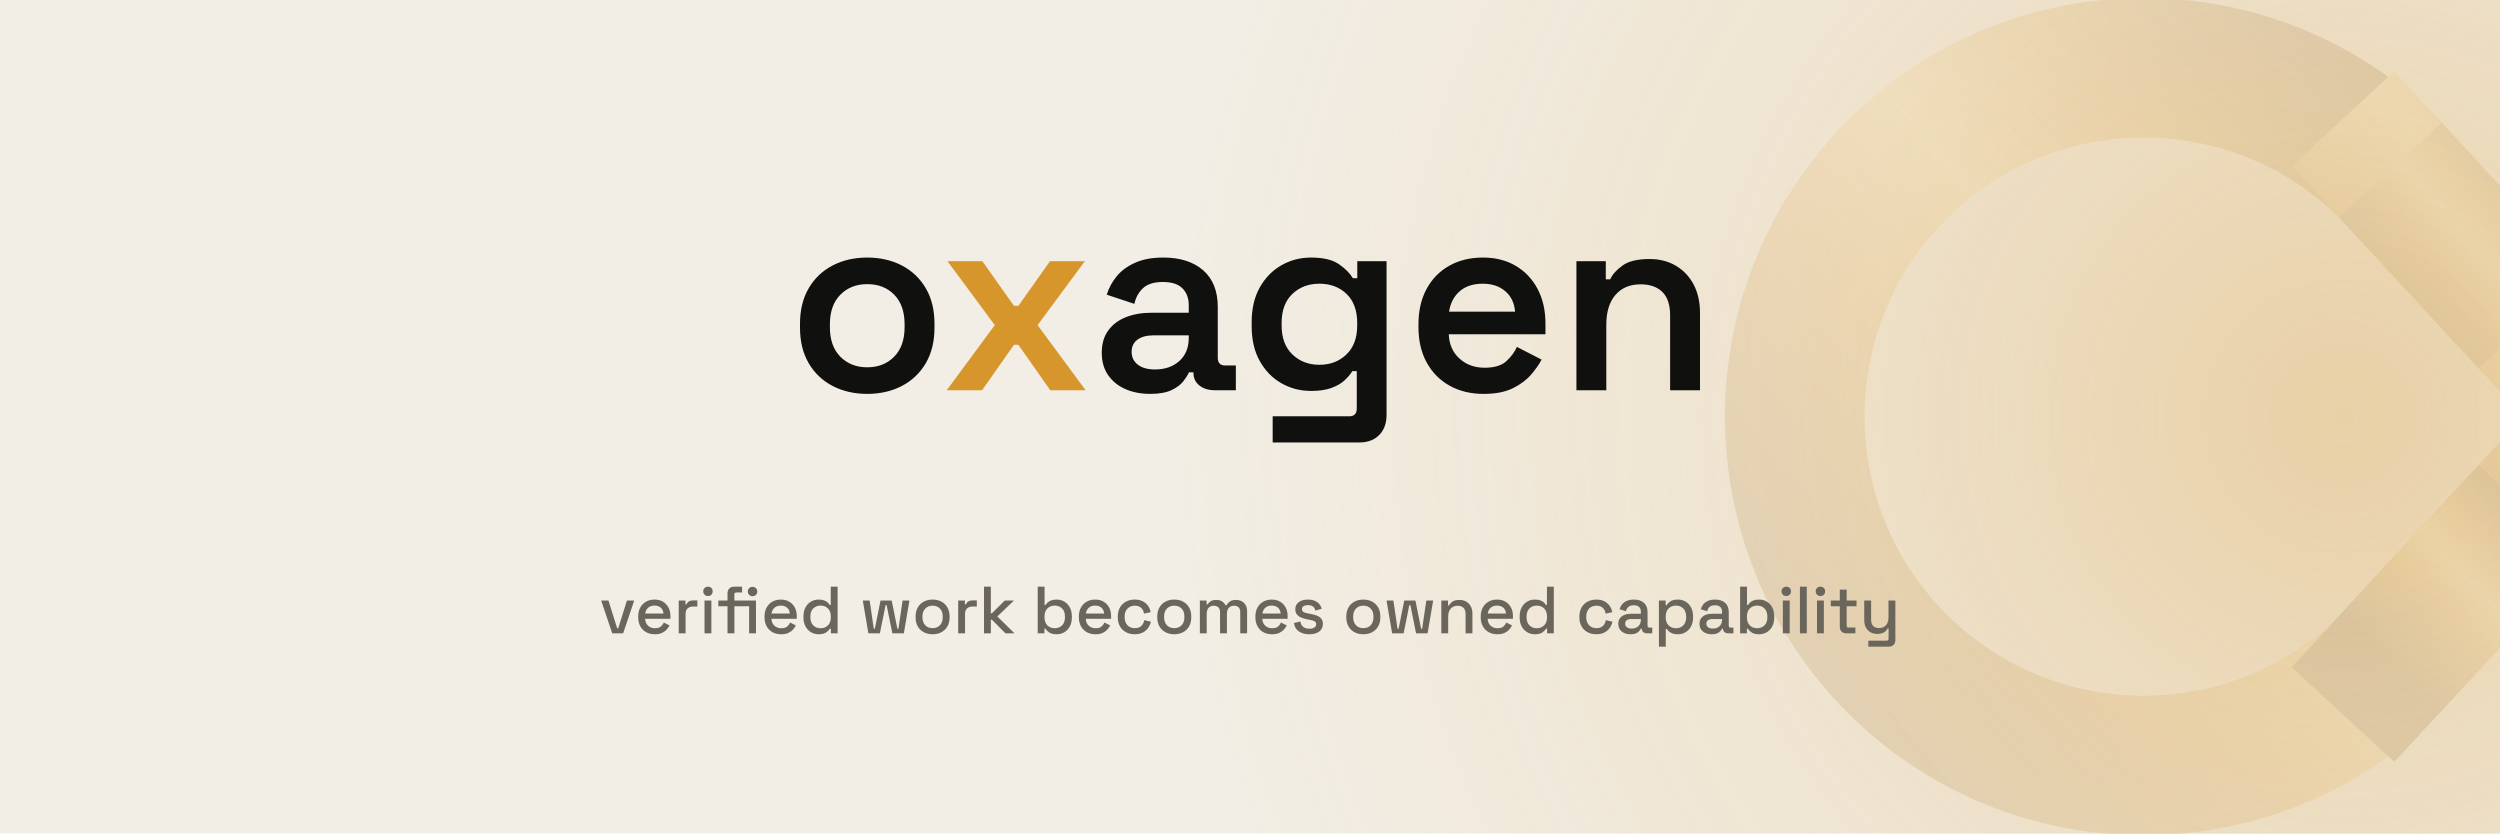
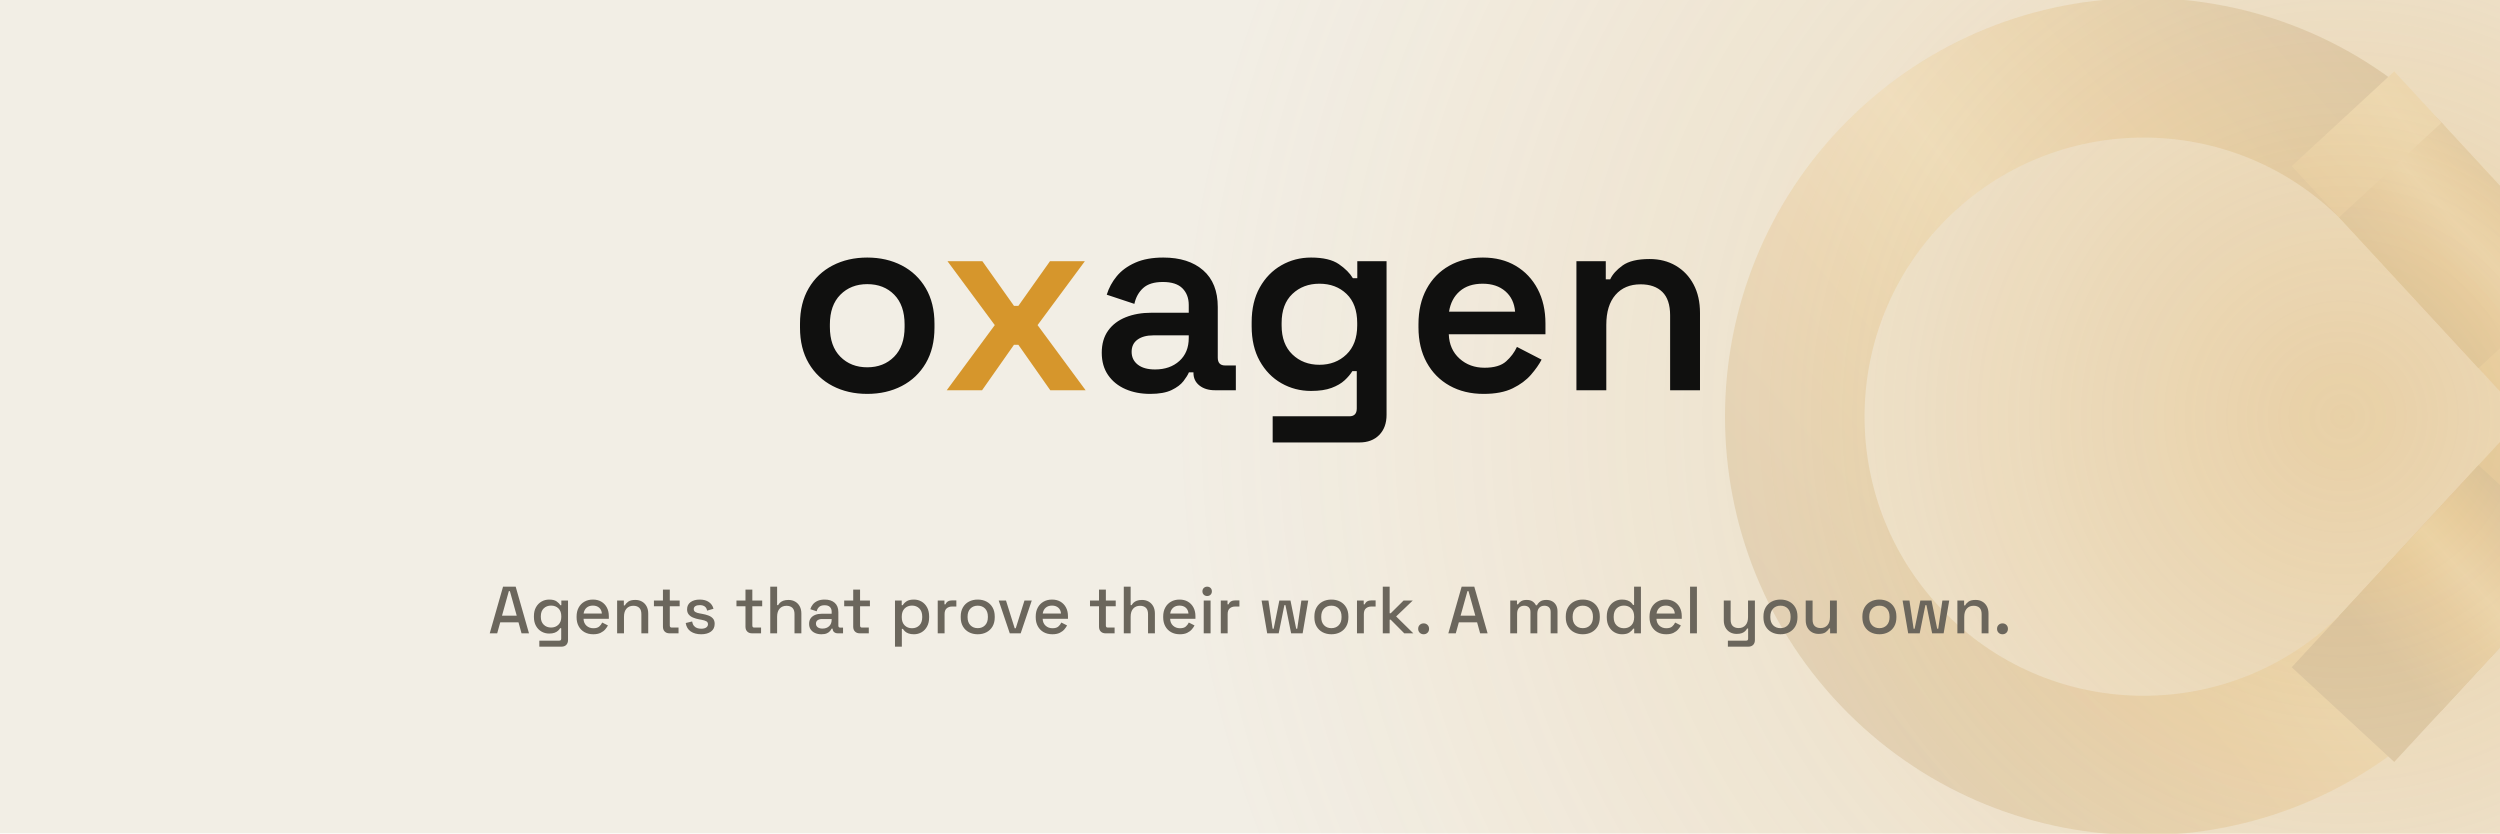
<svg xmlns="http://www.w3.org/2000/svg" width="1500" height="500" viewBox="0 0 1500 500">
  <defs>
    <radialGradient id="g-s62">
      <stop offset="0" stop-color="#D6962C" stop-opacity="0.34" />
      <stop offset="0.5" stop-color="#D6962C" stop-opacity="0.119" />
      <stop offset="1" stop-color="#D6962C" stop-opacity="0" />
    </radialGradient>
    <linearGradient id="sheen-s63" x1="0" y1="1" x2="1" y2="0">
      <stop offset="0" stop-color="#8B5E1A" />
      <stop offset="0.38" stop-color="#D6962C" />
      <stop offset="0.56" stop-color="#F1C364" />
      <stop offset="0.74" stop-color="#D6962C" />
      <stop offset="1" stop-color="#8B5E1A" />
    </linearGradient>
  </defs>
  <rect width="1500" height="500" fill="#F2EEE5" />
  <circle cx="1410.0" cy="250.0" r="712.5" fill="url(#g-s62)" />
  <g opacity="0.16" transform="translate(1410.00,250.00) rotate(0) scale(6.97739) translate(-62.745,-48.000)">
    <g data-mark="continuous-ox">
      <path data-part="o" pathLength="1" d="M66.213 26.787 A30 30 0 1 0 66.213 69.213" fill="none" stroke="url(#sheen-s63)" stroke-width="12" stroke-linecap="round" />
      <path data-part="xa" pathLength="1" d="M66.213 26.787 L108 72" fill="none" stroke="url(#sheen-s63)" stroke-width="12" stroke-linecap="square" />
      <path data-part="xb" pathLength="1" d="M108 24 L66.213 69.213" fill="none" stroke="url(#sheen-s63)" stroke-width="12" stroke-linecap="square" />
      <path data-part="ga" pathLength="1" d="M66.213 26.787 L78.2 39.760" fill="none" stroke="url(#sheen-s63)" stroke-width="12" stroke-linecap="butt" />
      <path data-part="gb" pathLength="1" d="M66.213 69.213 L78.2 56.240" fill="none" stroke="url(#sheen-s63)" stroke-width="12" stroke-linecap="butt" />
    </g>
  </g>
  <g transform="translate(480.00,154.53) scale(1.18977)">
    <path d="M33.908 68.758Q24.166 68.758 16.479 64.774Q8.791 60.789 4.396 53.297Q0 45.803 0 35.386V33.372Q0 22.954 4.396 15.461Q8.791 7.969 16.479 3.984Q24.166 0 33.908 0Q43.651 0 51.338 3.984Q59.025 7.969 63.421 15.461Q67.817 22.954 67.817 33.372V35.386Q67.817 45.803 63.421 53.297Q59.025 60.789 51.338 64.774Q43.651 68.758 33.908 68.758ZM33.908 55.349Q42.19 55.349 47.469 50.02Q52.748 44.691 52.748 35.014V33.744Q52.748 24.067 47.523 18.738Q42.298 13.409 33.908 13.409Q25.65 13.409 20.359 18.738Q15.068 24.067 15.068 33.744V35.014Q15.068 44.691 20.359 50.02Q25.65 55.349 33.908 55.349Z M176.569 68.758Q169.637 68.758 164.119 66.345Q158.601 63.933 155.387 59.294Q152.173 54.654 152.173 48.009Q152.173 41.34 155.387 36.856Q158.601 32.371 164.27 30.102Q169.94 27.832 177.174 27.832H196.047V23.892Q196.047 18.732 192.874 15.527Q189.701 12.323 182.99 12.323Q176.411 12.323 173.049 15.384Q169.686 18.445 168.627 23.359L154.691 18.732Q156.27 13.613 159.748 9.397Q163.225 5.181 169.049 2.59Q174.874 0 183.208 0Q195.972 0 203.326 6.428Q210.681 12.856 210.681 24.939V50.471Q210.681 54.42 214.368 54.42H219.795V66.915H209.197Q204.464 66.915 201.442 64.533Q198.42 62.152 198.42 58.156V57.886H196.126Q195.392 59.697 193.399 62.298Q191.406 64.9 187.388 66.829Q183.369 68.758 176.569 68.758ZM179.05 56.435Q186.581 56.435 191.314 52.159Q196.047 47.884 196.047 40.603V39.24H178.175Q173.175 39.24 170.208 41.388Q167.241 43.536 167.241 47.551Q167.241 51.567 170.34 54.001Q173.439 56.435 179.05 56.435Z M227.767 34.642V32.628Q227.767 22.382 231.86 15.086Q235.953 7.791 242.768 3.895Q249.582 0 257.706 0Q266.935 0 271.762 3.333Q276.589 6.665 278.81 10.411H281.042V1.843H295.801V79.33Q295.801 85.699 292.104 89.472Q288.408 93.246 282.079 93.246H238.369V80.054H277.023Q280.779 80.054 280.779 76.104V57.278H278.547Q277.161 59.568 274.665 61.89Q272.168 64.213 268.057 65.741Q263.946 67.27 257.706 67.27Q249.582 67.27 242.756 63.375Q235.93 59.479 231.848 52.172Q227.767 44.865 227.767 34.642ZM261.938 54.078Q270.151 54.078 275.573 48.861Q280.996 43.644 280.996 34.27V33Q280.996 23.494 275.627 18.343Q270.259 13.192 261.938 13.192Q253.749 13.192 248.315 18.343Q242.881 23.494 242.881 33V34.27Q242.881 43.644 248.315 48.861Q253.749 54.078 261.938 54.078Z M344.764 68.758Q334.998 68.758 327.583 64.611Q320.167 60.464 316.031 52.905Q311.896 45.346 311.896 35.169V33.589Q311.896 23.389 315.977 15.842Q320.059 8.294 327.397 4.147Q334.735 0 344.385 0Q353.881 0 360.956 4.187Q368.031 8.373 371.981 15.851Q375.931 23.33 375.931 33.289V38.697H327.181Q327.468 46.333 332.587 50.95Q337.707 55.566 345.198 55.566Q352.522 55.566 356.101 52.353Q359.681 49.141 361.553 45.063L373.985 51.481Q372.119 55.066 368.63 59.104Q365.141 63.143 359.394 65.95Q353.648 68.758 344.764 68.758ZM327.313 27.289H360.622Q360.095 20.799 355.7 16.995Q351.304 13.192 344.277 13.192Q337.055 13.192 332.691 16.995Q328.327 20.799 327.313 27.289Z M391.548 66.915V1.843H406.353V10.977H408.585Q410.303 7.254 414.832 3.999Q419.361 0.744 428.435 0.744Q435.956 0.744 441.695 4.129Q447.434 7.514 450.651 13.59Q453.868 19.666 453.868 27.944V66.915H438.8V29.123Q438.8 21.197 434.891 17.349Q430.983 13.502 423.9 13.502Q415.872 13.502 411.244 18.824Q406.617 24.146 406.617 33.944V66.915Z" fill="#10100F" />
    <path d="M73.998 66.915 98.226 34.07 74.376 1.843H91.963L107.9 24.35H110.131L126.068 1.843H143.654L119.805 34.07L144.033 66.915H126.206L110.131 44.007H107.9L91.824 66.915Z" fill="#D6962C" />
  </g>
-   <path d="M367.344 380 360.688 360.3H365.068L370.298 376.964H370.934L376.164 360.3H380.544L373.888 380Z M392.884 380.56Q389.91 380.56 387.664 379.3Q385.418 378.04 384.165 375.747Q382.912 373.454 382.912 370.39V369.91Q382.912 366.832 384.152 364.546Q385.392 362.26 387.611 361Q389.83 359.74 392.734 359.74Q395.584 359.74 397.723 360.984Q399.862 362.228 401.062 364.472Q402.262 366.716 402.262 369.728V371.294H387.08Q387.174 373.894 388.845 375.419Q390.516 376.944 392.988 376.944Q395.318 376.944 396.493 375.912Q397.668 374.88 398.286 373.522L401.72 375.262Q401.146 376.4 400.086 377.634Q399.026 378.868 397.294 379.714Q395.562 380.56 392.884 380.56ZM387.12 368.122H398.08Q397.92 365.898 396.469 364.627Q395.018 363.356 392.708 363.356Q390.36 363.356 388.908 364.627Q387.456 365.898 387.12 368.122Z M407.232 380V360.3H411.268V362.61H411.904Q412.386 361.368 413.434 360.794Q414.482 360.22 416.052 360.22H418.41V363.916H415.902Q413.884 363.916 412.616 365.013Q411.348 366.11 411.348 368.412V380Z M422.712 380V360.3H426.828V380ZM424.77 357.616Q423.578 357.616 422.757 356.834Q421.936 356.052 421.936 354.808Q421.936 353.55 422.757 352.775Q423.578 352 424.77 352Q426.002 352 426.803 352.775Q427.604 353.55 427.604 354.808Q427.604 356.052 426.803 356.834Q426.002 357.616 424.77 357.616Z M436.512 380V363.76H430.996V360.3H436.512V355.976Q436.512 354.146 437.578 353.073Q438.644 352 440.464 352H445.264V355.46H441.776Q440.628 355.46 440.628 356.66V360.3H449.468V363.76H440.628V380ZM449.468 380V360.3H453.584V380ZM451.526 357.72Q450.334 357.72 449.513 356.938Q448.692 356.156 448.692 354.912Q448.692 353.654 449.513 352.879Q450.334 352.104 451.526 352.104Q452.758 352.104 453.559 352.879Q454.36 353.654 454.36 354.912Q454.36 356.156 453.559 356.938Q452.758 357.72 451.526 357.72Z M468.684 380.56Q465.71 380.56 463.464 379.3Q461.218 378.04 459.965 375.747Q458.712 373.454 458.712 370.39V369.91Q458.712 366.832 459.952 364.546Q461.192 362.26 463.411 361Q465.63 359.74 468.534 359.74Q471.384 359.74 473.523 360.984Q475.662 362.228 476.862 364.472Q478.062 366.716 478.062 369.728V371.294H462.88Q462.974 373.894 464.645 375.419Q466.316 376.944 468.788 376.944Q471.118 376.944 472.293 375.912Q473.468 374.88 474.086 373.522L477.52 375.262Q476.946 376.4 475.886 377.634Q474.826 378.868 473.094 379.714Q471.362 380.56 468.684 380.56ZM462.92 368.122H473.88Q473.72 365.898 472.269 364.627Q470.818 363.356 468.508 363.356Q466.16 363.356 464.708 364.627Q463.256 365.898 462.92 368.122Z M491.172 380.56Q488.728 380.56 486.647 379.366Q484.566 378.172 483.319 375.899Q482.072 373.626 482.072 370.442V369.858Q482.072 366.674 483.312 364.401Q484.552 362.128 486.627 360.934Q488.702 359.74 491.172 359.74Q493.098 359.74 494.409 360.216Q495.72 360.692 496.543 361.423Q497.366 362.154 497.808 362.972H498.444V352H502.56V380H498.524V377.194H497.888Q497.152 378.482 495.606 379.521Q494.06 380.56 491.172 380.56ZM492.356 376.944Q495.026 376.944 496.761 375.227Q498.496 373.51 498.496 370.336V369.964Q498.496 366.79 496.774 365.073Q495.052 363.356 492.356 363.356Q489.7 363.356 487.958 365.073Q486.216 366.79 486.216 369.964V370.336Q486.216 373.51 487.958 375.227Q489.7 376.944 492.356 376.944Z M521.032 380 517.672 360.3H521.79L524.278 377.23H524.914L528.328 360.3H535.008L538.422 377.23H539.058L541.546 360.3H545.664L542.304 380H535.4L531.986 363.07H531.35L527.936 380Z M559.556 380.56Q556.596 380.56 554.285 379.339Q551.974 378.118 550.663 375.845Q549.352 373.572 549.352 370.442V369.858Q549.352 366.728 550.663 364.455Q551.974 362.182 554.285 360.961Q556.596 359.74 559.556 359.74Q562.516 359.74 564.827 360.961Q567.138 362.182 568.449 364.455Q569.76 366.728 569.76 369.858V370.442Q569.76 373.572 568.449 375.845Q567.138 378.118 564.827 379.339Q562.516 380.56 559.556 380.56ZM559.556 376.892Q562.268 376.892 563.956 375.154Q565.644 373.416 565.644 370.336V369.964Q565.644 366.884 563.969 365.146Q562.294 363.408 559.556 363.408Q556.858 363.408 555.163 365.146Q553.468 366.884 553.468 369.964V370.336Q553.468 373.416 555.163 375.154Q556.858 376.892 559.556 376.892Z M574.912 380V360.3H578.948V362.61H579.584Q580.066 361.368 581.114 360.794Q582.162 360.22 583.732 360.22H586.09V363.916H583.582Q581.564 363.916 580.296 365.013Q579.028 366.11 579.028 368.412V380Z M590.392 380V352H594.508V367.97H595.144L602.894 360.3H608.39L598.404 369.858L608.71 380H603.28L595.144 371.812H594.508V380Z M634.02 380.56Q631.158 380.56 629.599 379.521Q628.04 378.482 627.304 377.194H626.668V380H622.632V352H626.748V362.972H627.384Q627.852 362.154 628.662 361.423Q629.472 360.692 630.79 360.216Q632.108 359.74 634.02 359.74Q636.504 359.74 638.572 360.934Q640.64 362.128 641.88 364.401Q643.12 366.674 643.12 369.858V370.442Q643.12 373.626 641.873 375.899Q640.626 378.172 638.558 379.366Q636.49 380.56 634.02 380.56ZM632.836 376.944Q635.506 376.944 637.241 375.227Q638.976 373.51 638.976 370.336V369.964Q638.976 366.79 637.254 365.073Q635.532 363.356 632.836 363.356Q630.18 363.356 628.438 365.073Q626.696 366.79 626.696 369.964V370.336Q626.696 373.51 628.438 375.227Q630.18 376.944 632.836 376.944Z M657.284 380.56Q654.31 380.56 652.064 379.3Q649.818 378.04 648.565 375.747Q647.312 373.454 647.312 370.39V369.91Q647.312 366.832 648.552 364.546Q649.792 362.26 652.011 361Q654.23 359.74 657.134 359.74Q659.984 359.74 662.123 360.984Q664.262 362.228 665.462 364.472Q666.662 366.716 666.662 369.728V371.294H651.48Q651.574 373.894 653.245 375.419Q654.916 376.944 657.388 376.944Q659.718 376.944 660.893 375.912Q662.068 374.88 662.686 373.522L666.12 375.262Q665.546 376.4 664.486 377.634Q663.426 378.868 661.694 379.714Q659.962 380.56 657.284 380.56ZM651.52 368.122H662.48Q662.32 365.898 660.869 364.627Q659.418 363.356 657.108 363.356Q654.76 363.356 653.308 364.627Q651.856 365.898 651.52 368.122Z M680.798 380.56Q677.932 380.56 675.634 379.353Q673.336 378.146 672.004 375.866Q670.672 373.586 670.672 370.402V369.898Q670.672 366.7 672.004 364.427Q673.336 362.154 675.634 360.947Q677.932 359.74 680.798 359.74Q683.624 359.74 685.629 360.761Q687.634 361.782 688.838 363.508Q690.042 365.234 690.4 367.322L686.402 368.166Q686.228 366.84 685.584 365.761Q684.94 364.682 683.773 364.045Q682.606 363.408 680.876 363.408Q679.146 363.408 677.765 364.18Q676.384 364.952 675.586 366.42Q674.788 367.888 674.788 369.964V370.336Q674.788 372.412 675.586 373.88Q676.384 375.348 677.765 376.12Q679.146 376.892 680.876 376.892Q683.478 376.892 684.833 375.544Q686.188 374.196 686.536 372.108L690.534 373.03Q690.07 375.066 688.852 376.792Q687.634 378.518 685.629 379.539Q683.624 380.56 680.798 380.56Z M704.556 380.56Q701.596 380.56 699.285 379.339Q696.974 378.118 695.663 375.845Q694.352 373.572 694.352 370.442V369.858Q694.352 366.728 695.663 364.455Q696.974 362.182 699.285 360.961Q701.596 359.74 704.556 359.74Q707.516 359.74 709.827 360.961Q712.138 362.182 713.449 364.455Q714.76 366.728 714.76 369.858V370.442Q714.76 373.572 713.449 375.845Q712.138 378.118 709.827 379.339Q707.516 380.56 704.556 380.56ZM704.556 376.892Q707.268 376.892 708.956 375.154Q710.644 373.416 710.644 370.336V369.964Q710.644 366.884 708.969 365.146Q707.294 363.408 704.556 363.408Q701.858 363.408 700.163 365.146Q698.468 366.884 698.468 369.964V370.336Q698.468 373.416 700.163 375.154Q701.858 376.892 704.556 376.892Z M719.912 380V360.3H723.948V362.6H724.584Q725.132 361.572 726.374 360.762Q727.616 359.952 729.744 359.952Q731.948 359.952 733.291 360.863Q734.634 361.774 735.3 363.164H735.936Q736.616 361.8 737.926 360.876Q739.236 359.952 741.628 359.952Q743.524 359.952 745.017 360.746Q746.51 361.54 747.389 363.078Q748.268 364.616 748.268 366.862V380H744.152V367.18Q744.152 365.386 743.165 364.412Q742.178 363.438 740.392 363.438Q738.462 363.438 737.305 364.678Q736.148 365.918 736.148 368.252V380H732.032V367.18Q732.032 365.386 731.045 364.412Q730.058 363.438 728.272 363.438Q726.342 363.438 725.185 364.678Q724.028 365.918 724.028 368.252V380Z M763.204 380.56Q760.23 380.56 757.984 379.3Q755.738 378.04 754.485 375.747Q753.232 373.454 753.232 370.39V369.91Q753.232 366.832 754.472 364.546Q755.712 362.26 757.931 361Q760.15 359.74 763.054 359.74Q765.904 359.74 768.043 360.984Q770.182 362.228 771.382 364.472Q772.582 366.716 772.582 369.728V371.294H757.4Q757.494 373.894 759.165 375.419Q760.836 376.944 763.308 376.944Q765.638 376.944 766.813 375.912Q767.988 374.88 768.606 373.522L772.04 375.262Q771.466 376.4 770.406 377.634Q769.346 378.868 767.614 379.714Q765.882 380.56 763.204 380.56ZM757.44 368.122H768.4Q768.24 365.898 766.789 364.627Q765.338 363.356 763.028 363.356Q760.68 363.356 759.228 364.627Q757.776 365.898 757.44 368.122Z M785.61 380.56Q781.856 380.56 779.369 378.88Q776.882 377.2 776.348 373.814L780.19 372.88Q780.484 374.532 781.256 375.479Q782.028 376.426 783.162 376.829Q784.296 377.232 785.61 377.232Q787.594 377.232 788.651 376.486Q789.708 375.74 789.708 374.54Q789.708 373.326 788.705 372.763Q787.702 372.2 785.76 371.852L784.388 371.61Q782.392 371.238 780.756 370.552Q779.12 369.866 778.143 368.668Q777.166 367.47 777.166 365.608Q777.166 362.802 779.263 361.271Q781.36 359.74 784.796 359.74Q788.116 359.74 790.253 361.227Q792.39 362.714 793.014 365.268L789.188 366.372Q788.84 364.572 787.678 363.82Q786.516 363.068 784.796 363.068Q783.09 363.068 782.134 363.687Q781.178 364.306 781.178 365.452Q781.178 366.636 782.118 367.194Q783.058 367.752 784.67 368.034L786.042 368.276Q788.198 368.648 789.941 369.294Q791.684 369.94 792.702 371.125Q793.72 372.31 793.72 374.306Q793.72 377.3 791.523 378.93Q789.326 380.56 785.61 380.56Z M817.996 380.56Q815.036 380.56 812.725 379.339Q810.414 378.118 809.103 375.845Q807.792 373.572 807.792 370.442V369.858Q807.792 366.728 809.103 364.455Q810.414 362.182 812.725 360.961Q815.036 359.74 817.996 359.74Q820.956 359.74 823.267 360.961Q825.578 362.182 826.889 364.455Q828.2 366.728 828.2 369.858V370.442Q828.2 373.572 826.889 375.845Q825.578 378.118 823.267 379.339Q820.956 380.56 817.996 380.56ZM817.996 376.892Q820.708 376.892 822.396 375.154Q824.084 373.416 824.084 370.336V369.964Q824.084 366.884 822.409 365.146Q820.734 363.408 817.996 363.408Q815.298 363.408 813.603 365.146Q811.908 366.884 811.908 369.964V370.336Q811.908 373.416 813.603 375.154Q815.298 376.892 817.996 376.892Z M835.272 380 831.912 360.3H836.03L838.518 377.23H839.154L842.568 360.3H849.248L852.662 377.23H853.298L855.786 360.3H859.904L856.544 380H849.64L846.226 363.07H845.59L842.176 380Z M864.792 380V360.3H868.828V363.25H869.464Q870.028 362.028 871.46 360.99Q872.892 359.952 875.726 359.952Q877.976 359.952 879.723 360.949Q881.47 361.946 882.465 363.778Q883.46 365.61 883.46 368.16V380H879.344V368.476Q879.344 365.9 878.069 364.682Q876.794 363.464 874.53 363.464Q871.972 363.464 870.44 365.158Q868.908 366.852 868.908 370.046V380Z M898.404 380.56Q895.43 380.56 893.184 379.3Q890.938 378.04 889.685 375.747Q888.432 373.454 888.432 370.39V369.91Q888.432 366.832 889.672 364.546Q890.912 362.26 893.131 361Q895.35 359.74 898.254 359.74Q901.104 359.74 903.243 360.984Q905.382 362.228 906.582 364.472Q907.782 366.716 907.782 369.728V371.294H892.6Q892.694 373.894 894.365 375.419Q896.036 376.944 898.508 376.944Q900.838 376.944 902.013 375.912Q903.188 374.88 903.806 373.522L907.24 375.262Q906.666 376.4 905.606 377.634Q904.546 378.868 902.814 379.714Q901.082 380.56 898.404 380.56ZM892.64 368.122H903.6Q903.44 365.898 901.989 364.627Q900.538 363.356 898.228 363.356Q895.88 363.356 894.428 364.627Q892.976 365.898 892.64 368.122Z M920.892 380.56Q918.448 380.56 916.367 379.366Q914.286 378.172 913.039 375.899Q911.792 373.626 911.792 370.442V369.858Q911.792 366.674 913.032 364.401Q914.272 362.128 916.347 360.934Q918.422 359.74 920.892 359.74Q922.818 359.74 924.129 360.216Q925.44 360.692 926.263 361.423Q927.086 362.154 927.528 362.972H928.164V352H932.28V380H928.244V377.194H927.608Q926.872 378.482 925.326 379.521Q923.78 380.56 920.892 380.56ZM922.076 376.944Q924.746 376.944 926.481 375.227Q928.216 373.51 928.216 370.336V369.964Q928.216 366.79 926.494 365.073Q924.772 363.356 922.076 363.356Q919.42 363.356 917.678 365.073Q915.936 366.79 915.936 369.964V370.336Q915.936 373.51 917.678 375.227Q919.42 376.944 922.076 376.944Z M957.758 380.56Q954.892 380.56 952.594 379.353Q950.296 378.146 948.964 375.866Q947.632 373.586 947.632 370.402V369.898Q947.632 366.7 948.964 364.427Q950.296 362.154 952.594 360.947Q954.892 359.74 957.758 359.74Q960.584 359.74 962.589 360.761Q964.594 361.782 965.798 363.508Q967.002 365.234 967.36 367.322L963.362 368.166Q963.188 366.84 962.544 365.761Q961.9 364.682 960.733 364.045Q959.566 363.408 957.836 363.408Q956.106 363.408 954.725 364.18Q953.344 364.952 952.546 366.42Q951.748 367.888 951.748 369.964V370.336Q951.748 372.412 952.546 373.88Q953.344 375.348 954.725 376.12Q956.106 376.892 957.836 376.892Q960.438 376.892 961.793 375.544Q963.148 374.196 963.496 372.108L967.494 373.03Q967.03 375.066 965.812 376.792Q964.594 378.518 962.589 379.539Q960.584 380.56 957.758 380.56Z M978.362 380.56Q976.27 380.56 974.597 379.834Q972.924 379.108 971.951 377.709Q970.978 376.31 970.978 374.312Q970.978 372.3 971.951 370.955Q972.924 369.61 974.629 368.931Q976.334 368.252 978.49 368.252H984.518V366.978Q984.518 365.242 983.47 364.195Q982.422 363.148 980.264 363.148Q978.146 363.148 977.023 364.148Q975.9 365.148 975.536 366.774L971.708 365.522Q972.188 363.932 973.241 362.63Q974.294 361.328 976.053 360.534Q977.812 359.74 980.316 359.74Q984.152 359.74 986.341 361.686Q988.53 363.632 988.53 367.254V375.368Q988.53 376.568 989.65 376.568H991.348V380H988.268Q986.872 380 985.996 379.273Q985.12 378.546 985.12 377.318V377.194H984.486Q984.2 377.814 983.549 378.615Q982.898 379.416 981.656 379.988Q980.414 380.56 978.362 380.56ZM978.99 377.152Q981.446 377.152 982.982 375.734Q984.518 374.316 984.518 371.852V371.424H978.738Q977.1 371.424 976.097 372.129Q975.094 372.834 975.094 374.194Q975.094 375.554 976.137 376.353Q977.18 377.152 978.99 377.152Z M995.352 388V360.3H999.388V363.106H1000.02Q1000.76 361.792 1002.32 360.766Q1003.88 359.74 1006.74 359.74Q1009.21 359.74 1011.28 360.934Q1013.35 362.128 1014.59 364.394Q1015.84 366.66 1015.84 369.858V370.442Q1015.84 373.626 1014.6 375.899Q1013.36 378.172 1011.29 379.366Q1009.22 380.56 1006.74 380.56Q1004.83 380.56 1003.51 380.084Q1002.19 379.608 1001.38 378.857Q1000.57 378.106 1000.1 377.328H999.468V388ZM1005.56 376.944Q1008.25 376.944 1009.97 375.227Q1011.7 373.51 1011.7 370.336V369.964Q1011.7 366.79 1009.96 365.073Q1008.23 363.356 1005.56 363.356Q1002.9 363.356 1001.16 365.073Q999.416 366.79 999.416 369.964V370.336Q999.416 373.51 1001.16 375.227Q1002.9 376.944 1005.56 376.944Z M1027.08 380.56Q1024.99 380.56 1023.32 379.834Q1021.64 379.108 1020.67 377.709Q1019.7 376.31 1019.7 374.312Q1019.7 372.3 1020.67 370.955Q1021.64 369.61 1023.35 368.931Q1025.05 368.252 1027.21 368.252H1033.24V366.978Q1033.24 365.242 1032.19 364.195Q1031.14 363.148 1028.98 363.148Q1026.87 363.148 1025.74 364.148Q1024.62 365.148 1024.26 366.774L1020.43 365.522Q1020.91 363.932 1021.96 362.63Q1023.01 361.328 1024.77 360.534Q1026.53 359.74 1029.04 359.74Q1032.87 359.74 1035.06 361.686Q1037.25 363.632 1037.25 367.254V375.368Q1037.25 376.568 1038.37 376.568H1040.07V380H1036.99Q1035.59 380 1034.72 379.273Q1033.84 378.546 1033.84 377.318V377.194H1033.21Q1032.92 377.814 1032.27 378.615Q1031.62 379.416 1030.38 379.988Q1029.13 380.56 1027.08 380.56ZM1027.71 377.152Q1030.17 377.152 1031.7 375.734Q1033.24 374.316 1033.24 371.852V371.424H1027.46Q1025.82 371.424 1024.82 372.129Q1023.81 372.834 1023.81 374.194Q1023.81 375.554 1024.86 376.353Q1025.9 377.152 1027.71 377.152Z M1055.46 380.56Q1052.6 380.56 1051.04 379.521Q1049.48 378.482 1048.74 377.194H1048.11V380H1044.07V352H1048.19V362.972H1048.82Q1049.29 362.154 1050.1 361.423Q1050.91 360.692 1052.23 360.216Q1053.55 359.74 1055.46 359.74Q1057.94 359.74 1060.01 360.934Q1062.08 362.128 1063.32 364.401Q1064.56 366.674 1064.56 369.858V370.442Q1064.56 373.626 1063.31 375.899Q1062.07 378.172 1060 379.366Q1057.93 380.56 1055.46 380.56ZM1054.28 376.944Q1056.95 376.944 1058.68 375.227Q1060.42 373.51 1060.42 370.336V369.964Q1060.42 366.79 1058.69 365.073Q1056.97 363.356 1054.28 363.356Q1051.62 363.356 1049.88 365.073Q1048.14 366.79 1048.14 369.964V370.336Q1048.14 373.51 1049.88 375.227Q1051.62 376.944 1054.28 376.944Z M1069.71 380V360.3H1073.83V380ZM1071.77 357.616Q1070.58 357.616 1069.76 356.834Q1068.94 356.052 1068.94 354.808Q1068.94 353.55 1069.76 352.775Q1070.58 352 1071.77 352Q1073 352 1073.8 352.775Q1074.6 353.55 1074.6 354.808Q1074.6 356.052 1073.8 356.834Q1073 357.616 1071.77 357.616Z M1079.95 380V352H1084.07V380Z M1090.19 380V360.3H1094.31V380ZM1092.25 357.616Q1091.06 357.616 1090.24 356.834Q1089.42 356.052 1089.42 354.808Q1089.42 353.55 1090.24 352.775Q1091.06 352 1092.25 352Q1093.48 352 1094.28 352.775Q1095.08 353.55 1095.08 354.808Q1095.08 356.052 1094.28 356.834Q1093.48 357.616 1092.25 357.616Z M1107.84 380Q1106.02 380 1104.95 378.927Q1103.88 377.854 1103.88 376.024V363.76H1098.48V360.3H1103.88V353.748H1108V360.3H1113.92V363.76H1108V375.34Q1108 376.54 1109.15 376.54H1113.24V380Z M1121.01 388V384.384H1132.01Q1133.15 384.384 1133.15 383.184V377.134H1132.52Q1132.14 377.912 1131.4 378.655Q1130.66 379.398 1129.42 379.873Q1128.18 380.348 1126.28 380.348Q1124.05 380.348 1122.29 379.351Q1120.54 378.354 1119.54 376.516Q1118.55 374.678 1118.55 372.154V360.3H1122.67V371.838Q1122.67 374.4 1123.94 375.618Q1125.22 376.836 1127.48 376.836Q1130.04 376.836 1131.57 375.149Q1133.1 373.462 1133.1 370.268V360.3H1137.22V384.024Q1137.22 385.854 1136.17 386.927Q1135.11 388 1133.27 388Z" fill="#6B665C" />
+   <path d="M293.84 380 301.83 352H309.406L317.396 380H312.922L311.094 373.392H300.142L298.314 380ZM301.2 369.408H310.036L305.936 354.69H305.3Z M320.352 370.23V369.646Q320.352 366.54 321.599 364.327Q322.846 362.114 324.927 360.927Q327.008 359.74 329.504 359.74Q332.392 359.74 333.925 360.805Q335.458 361.87 336.168 363.106H336.804V360.3H340.812V384.024Q340.812 385.854 339.766 386.927Q338.72 388 336.874 388H323.594V384.384H335.562Q336.724 384.384 336.724 383.184V376.904H336.088Q335.646 377.656 334.849 378.407Q334.052 379.158 332.754 379.647Q331.456 380.136 329.504 380.136Q327.008 380.136 324.92 378.949Q322.832 377.762 321.592 375.542Q320.352 373.322 320.352 370.23ZM330.636 376.52Q333.306 376.52 335.041 374.83Q336.776 373.14 336.776 370.124V369.752Q336.776 366.696 335.054 365.026Q333.332 363.356 330.636 363.356Q327.98 363.356 326.238 365.026Q324.496 366.696 324.496 369.752V370.124Q324.496 373.14 326.238 374.83Q327.98 376.52 330.636 376.52Z M355.924 380.56Q352.95 380.56 350.704 379.3Q348.458 378.04 347.205 375.747Q345.952 373.454 345.952 370.39V369.91Q345.952 366.832 347.192 364.546Q348.432 362.26 350.651 361Q352.87 359.74 355.774 359.74Q358.624 359.74 360.763 360.984Q362.902 362.228 364.102 364.472Q365.302 366.716 365.302 369.728V371.294H350.12Q350.214 373.894 351.885 375.419Q353.556 376.944 356.028 376.944Q358.358 376.944 359.533 375.912Q360.708 374.88 361.326 373.522L364.76 375.262Q364.186 376.4 363.126 377.634Q362.066 378.868 360.334 379.714Q358.602 380.56 355.924 380.56ZM350.16 368.122H361.12Q360.96 365.898 359.509 364.627Q358.058 363.356 355.748 363.356Q353.4 363.356 351.948 364.627Q350.496 365.898 350.16 368.122Z M370.272 380V360.3H374.308V363.25H374.944Q375.508 362.028 376.94 360.99Q378.372 359.952 381.206 359.952Q383.456 359.952 385.203 360.949Q386.95 361.946 387.945 363.778Q388.94 365.61 388.94 368.16V380H384.824V368.476Q384.824 365.9 383.549 364.682Q382.274 363.464 380.01 363.464Q377.452 363.464 375.92 365.158Q374.388 366.852 374.388 370.046V380Z M401.716 380Q399.896 380 398.83 378.927Q397.764 377.854 397.764 376.024V363.76H392.356V360.3H397.764V353.748H401.88V360.3H407.796V363.76H401.88V375.34Q401.88 376.54 403.028 376.54H407.12V380Z M420.69 380.56Q416.936 380.56 414.449 378.88Q411.962 377.2 411.428 373.814L415.27 372.88Q415.564 374.532 416.336 375.479Q417.108 376.426 418.242 376.829Q419.376 377.232 420.69 377.232Q422.674 377.232 423.731 376.486Q424.788 375.74 424.788 374.54Q424.788 373.326 423.785 372.763Q422.782 372.2 420.84 371.852L419.468 371.61Q417.472 371.238 415.836 370.552Q414.2 369.866 413.223 368.668Q412.246 367.47 412.246 365.608Q412.246 362.802 414.343 361.271Q416.44 359.74 419.876 359.74Q423.196 359.74 425.333 361.227Q427.47 362.714 428.094 365.268L424.268 366.372Q423.92 364.572 422.758 363.82Q421.596 363.068 419.876 363.068Q418.17 363.068 417.214 363.687Q416.258 364.306 416.258 365.452Q416.258 366.636 417.198 367.194Q418.138 367.752 419.75 368.034L421.122 368.276Q423.278 368.648 425.021 369.294Q426.764 369.94 427.782 371.125Q428.8 372.31 428.8 374.306Q428.8 377.3 426.603 378.93Q424.406 380.56 420.69 380.56Z M451.236 380Q449.416 380 448.35 378.927Q447.284 377.854 447.284 376.024V363.76H441.876V360.3H447.284V353.748H451.4V360.3H457.316V363.76H451.4V375.34Q451.4 376.54 452.548 376.54H456.64V380Z M462.152 380V352H466.268V363.076H466.904Q467.28 362.324 468.023 361.607Q468.766 360.89 469.99 360.428Q471.214 359.966 473.086 359.966Q475.336 359.966 477.083 360.963Q478.83 361.96 479.825 363.785Q480.82 365.61 480.82 368.16V380H476.704V368.476Q476.704 365.9 475.429 364.689Q474.154 363.478 471.89 363.478Q469.332 363.478 467.8 365.165Q466.268 366.852 466.268 370.046V380Z M492.842 380.56Q490.75 380.56 489.077 379.834Q487.404 379.108 486.431 377.709Q485.458 376.31 485.458 374.312Q485.458 372.3 486.431 370.955Q487.404 369.61 489.109 368.931Q490.814 368.252 492.97 368.252H498.998V366.978Q498.998 365.242 497.95 364.195Q496.902 363.148 494.744 363.148Q492.626 363.148 491.503 364.148Q490.38 365.148 490.016 366.774L486.188 365.522Q486.668 363.932 487.721 362.63Q488.774 361.328 490.533 360.534Q492.292 359.74 494.796 359.74Q498.632 359.74 500.821 361.686Q503.01 363.632 503.01 367.254V375.368Q503.01 376.568 504.13 376.568H505.828V380H502.748Q501.352 380 500.476 379.273Q499.6 378.546 499.6 377.318V377.194H498.966Q498.68 377.814 498.029 378.615Q497.378 379.416 496.136 379.988Q494.894 380.56 492.842 380.56ZM493.47 377.152Q495.926 377.152 497.462 375.734Q498.998 374.316 498.998 371.852V371.424H493.218Q491.58 371.424 490.577 372.129Q489.574 372.834 489.574 374.194Q489.574 375.554 490.617 376.353Q491.66 377.152 493.47 377.152Z M515.876 380Q514.056 380 512.99 378.927Q511.924 377.854 511.924 376.024V363.76H506.516V360.3H511.924V353.748H516.04V360.3H521.956V363.76H516.04V375.34Q516.04 376.54 517.188 376.54H521.28V380Z M536.992 388V360.3H541.028V363.106H541.664Q542.4 361.792 543.959 360.766Q545.518 359.74 548.38 359.74Q550.85 359.74 552.918 360.934Q554.986 362.128 556.233 364.394Q557.48 366.66 557.48 369.858V370.442Q557.48 373.626 556.24 375.899Q555 378.172 552.932 379.366Q550.864 380.56 548.38 380.56Q546.468 380.56 545.15 380.084Q543.832 379.608 543.022 378.857Q542.212 378.106 541.744 377.328H541.108V388ZM547.196 376.944Q549.892 376.944 551.614 375.227Q553.336 373.51 553.336 370.336V369.964Q553.336 366.79 551.601 365.073Q549.866 363.356 547.196 363.356Q544.54 363.356 542.798 365.073Q541.056 366.79 541.056 369.964V370.336Q541.056 373.51 542.798 375.227Q544.54 376.944 547.196 376.944Z M562.632 380V360.3H566.668V362.61H567.304Q567.786 361.368 568.834 360.794Q569.882 360.22 571.452 360.22H573.81V363.916H571.302Q569.284 363.916 568.016 365.013Q566.748 366.11 566.748 368.412V380Z M586.636 380.56Q583.676 380.56 581.365 379.339Q579.054 378.118 577.743 375.845Q576.432 373.572 576.432 370.442V369.858Q576.432 366.728 577.743 364.455Q579.054 362.182 581.365 360.961Q583.676 359.74 586.636 359.74Q589.596 359.74 591.907 360.961Q594.218 362.182 595.529 364.455Q596.84 366.728 596.84 369.858V370.442Q596.84 373.572 595.529 375.845Q594.218 378.118 591.907 379.339Q589.596 380.56 586.636 380.56ZM586.636 376.892Q589.348 376.892 591.036 375.154Q592.724 373.416 592.724 370.336V369.964Q592.724 366.884 591.049 365.146Q589.374 363.408 586.636 363.408Q583.938 363.408 582.243 365.146Q580.548 366.884 580.548 369.964V370.336Q580.548 373.416 582.243 375.154Q583.938 376.892 586.636 376.892Z M605.864 380 599.208 360.3H603.588L608.818 376.964H609.454L614.684 360.3H619.064L612.408 380Z M631.404 380.56Q628.43 380.56 626.184 379.3Q623.938 378.04 622.685 375.747Q621.432 373.454 621.432 370.39V369.91Q621.432 366.832 622.672 364.546Q623.912 362.26 626.131 361Q628.35 359.74 631.254 359.74Q634.104 359.74 636.243 360.984Q638.382 362.228 639.582 364.472Q640.782 366.716 640.782 369.728V371.294H625.6Q625.694 373.894 627.365 375.419Q629.036 376.944 631.508 376.944Q633.838 376.944 635.013 375.912Q636.188 374.88 636.806 373.522L640.24 375.262Q639.666 376.4 638.606 377.634Q637.546 378.868 635.814 379.714Q634.082 380.56 631.404 380.56ZM625.64 368.122H636.6Q636.44 365.898 634.989 364.627Q633.538 363.356 631.228 363.356Q628.88 363.356 627.428 364.627Q625.976 365.898 625.64 368.122Z M663.356 380Q661.536 380 660.47 378.927Q659.404 377.854 659.404 376.024V363.76H653.996V360.3H659.404V353.748H663.52V360.3H669.436V363.76H663.52V375.34Q663.52 376.54 664.668 376.54H668.76V380Z M674.272 380V352H678.388V363.076H679.024Q679.4 362.324 680.143 361.607Q680.886 360.89 682.11 360.428Q683.334 359.966 685.206 359.966Q687.456 359.966 689.203 360.963Q690.95 361.96 691.945 363.785Q692.94 365.61 692.94 368.16V380H688.824V368.476Q688.824 365.9 687.549 364.689Q686.274 363.478 684.01 363.478Q681.452 363.478 679.92 365.165Q678.388 366.852 678.388 370.046V380Z M707.884 380.56Q704.91 380.56 702.664 379.3Q700.418 378.04 699.165 375.747Q697.912 373.454 697.912 370.39V369.91Q697.912 366.832 699.152 364.546Q700.392 362.26 702.611 361Q704.83 359.74 707.734 359.74Q710.584 359.74 712.723 360.984Q714.862 362.228 716.062 364.472Q717.262 366.716 717.262 369.728V371.294H702.08Q702.174 373.894 703.845 375.419Q705.516 376.944 707.988 376.944Q710.318 376.944 711.493 375.912Q712.668 374.88 713.286 373.522L716.72 375.262Q716.146 376.4 715.086 377.634Q714.026 378.868 712.294 379.714Q710.562 380.56 707.884 380.56ZM702.12 368.122H713.08Q712.92 365.898 711.469 364.627Q710.018 363.356 707.708 363.356Q705.36 363.356 703.908 364.627Q702.456 365.898 702.12 368.122Z M722.232 380V360.3H726.348V380ZM724.29 357.616Q723.098 357.616 722.277 356.834Q721.456 356.052 721.456 354.808Q721.456 353.55 722.277 352.775Q723.098 352 724.29 352Q725.522 352 726.323 352.775Q727.124 353.55 727.124 354.808Q727.124 356.052 726.323 356.834Q725.522 357.616 724.29 357.616Z M732.472 380V360.3H736.508V362.61H737.144Q737.626 361.368 738.674 360.794Q739.722 360.22 741.292 360.22H743.65V363.916H741.142Q739.124 363.916 737.856 365.013Q736.588 366.11 736.588 368.412V380Z M760.312 380 756.952 360.3H761.07L763.558 377.23H764.194L767.608 360.3H774.288L777.702 377.23H778.338L780.826 360.3H784.944L781.584 380H774.68L771.266 363.07H770.63L767.216 380Z M798.836 380.56Q795.876 380.56 793.565 379.339Q791.254 378.118 789.943 375.845Q788.632 373.572 788.632 370.442V369.858Q788.632 366.728 789.943 364.455Q791.254 362.182 793.565 360.961Q795.876 359.74 798.836 359.74Q801.796 359.74 804.107 360.961Q806.418 362.182 807.729 364.455Q809.04 366.728 809.04 369.858V370.442Q809.04 373.572 807.729 375.845Q806.418 378.118 804.107 379.339Q801.796 380.56 798.836 380.56ZM798.836 376.892Q801.548 376.892 803.236 375.154Q804.924 373.416 804.924 370.336V369.964Q804.924 366.884 803.249 365.146Q801.574 363.408 798.836 363.408Q796.138 363.408 794.443 365.146Q792.748 366.884 792.748 369.964V370.336Q792.748 373.416 794.443 375.154Q796.138 376.892 798.836 376.892Z M814.192 380V360.3H818.228V362.61H818.864Q819.346 361.368 820.394 360.794Q821.442 360.22 823.012 360.22H825.37V363.916H822.862Q820.844 363.916 819.576 365.013Q818.308 366.11 818.308 368.412V380Z M829.672 380V352H833.788V367.97H834.424L842.174 360.3H847.67L837.684 369.858L847.99 380H842.56L834.424 371.812H833.788V380Z M854.185 380.56Q852.782 380.56 851.843 379.641Q850.904 378.722 850.904 377.286Q850.904 375.85 851.843 374.937Q852.782 374.024 854.185 374.024Q855.588 374.024 856.514 374.943Q857.44 375.862 857.44 377.298Q857.44 378.734 856.514 379.647Q855.588 380.56 854.185 380.56Z M869 380 876.99 352H884.566L892.556 380H888.082L886.254 373.392H875.302L873.474 380ZM876.36 369.408H885.196L881.096 354.69H880.46Z M906.152 380V360.3H910.188V362.6H910.824Q911.372 361.572 912.614 360.762Q913.856 359.952 915.984 359.952Q918.188 359.952 919.531 360.863Q920.874 361.774 921.54 363.164H922.176Q922.856 361.8 924.166 360.876Q925.476 359.952 927.868 359.952Q929.764 359.952 931.257 360.746Q932.75 361.54 933.629 363.078Q934.508 364.616 934.508 366.862V380H930.392V367.18Q930.392 365.386 929.405 364.412Q928.418 363.438 926.632 363.438Q924.702 363.438 923.545 364.678Q922.388 365.918 922.388 368.252V380H918.272V367.18Q918.272 365.386 917.285 364.412Q916.298 363.438 914.512 363.438Q912.582 363.438 911.425 364.678Q910.268 365.918 910.268 368.252V380Z M949.676 380.56Q946.716 380.56 944.405 379.339Q942.094 378.118 940.783 375.845Q939.472 373.572 939.472 370.442V369.858Q939.472 366.728 940.783 364.455Q942.094 362.182 944.405 360.961Q946.716 359.74 949.676 359.74Q952.636 359.74 954.947 360.961Q957.258 362.182 958.569 364.455Q959.88 366.728 959.88 369.858V370.442Q959.88 373.572 958.569 375.845Q957.258 378.118 954.947 379.339Q952.636 380.56 949.676 380.56ZM949.676 376.892Q952.388 376.892 954.076 375.154Q955.764 373.416 955.764 370.336V369.964Q955.764 366.884 954.089 365.146Q952.414 363.408 949.676 363.408Q946.978 363.408 945.283 365.146Q943.588 366.884 943.588 369.964V370.336Q943.588 373.416 945.283 375.154Q946.978 376.892 949.676 376.892Z M973.172 380.56Q970.728 380.56 968.647 379.366Q966.566 378.172 965.319 375.899Q964.072 373.626 964.072 370.442V369.858Q964.072 366.674 965.312 364.401Q966.552 362.128 968.627 360.934Q970.702 359.74 973.172 359.74Q975.098 359.74 976.409 360.216Q977.72 360.692 978.543 361.423Q979.366 362.154 979.808 362.972H980.444V352H984.56V380H980.524V377.194H979.888Q979.152 378.482 977.606 379.521Q976.06 380.56 973.172 380.56ZM974.356 376.944Q977.026 376.944 978.761 375.227Q980.496 373.51 980.496 370.336V369.964Q980.496 366.79 978.774 365.073Q977.052 363.356 974.356 363.356Q971.7 363.356 969.958 365.073Q968.216 366.79 968.216 369.964V370.336Q968.216 373.51 969.958 375.227Q971.7 376.944 974.356 376.944Z M999.684 380.56Q996.71 380.56 994.464 379.3Q992.218 378.04 990.965 375.747Q989.712 373.454 989.712 370.39V369.91Q989.712 366.832 990.952 364.546Q992.192 362.26 994.411 361Q996.63 359.74 999.534 359.74Q1002.38 359.74 1004.52 360.984Q1006.66 362.228 1007.86 364.472Q1009.06 366.716 1009.06 369.728V371.294H993.88Q993.974 373.894 995.645 375.419Q997.316 376.944 999.788 376.944Q1002.12 376.944 1003.29 375.912Q1004.47 374.88 1005.09 373.522L1008.52 375.262Q1007.95 376.4 1006.89 377.634Q1005.83 378.868 1004.09 379.714Q1002.36 380.56 999.684 380.56ZM993.92 368.122H1004.88Q1004.72 365.898 1003.27 364.627Q1001.82 363.356 999.508 363.356Q997.16 363.356 995.708 364.627Q994.256 365.898 993.92 368.122Z M1014.03 380V352H1018.15V380Z M1036.73 388V384.384H1047.73Q1048.87 384.384 1048.87 383.184V377.134H1048.24Q1047.86 377.912 1047.12 378.655Q1046.38 379.398 1045.14 379.873Q1043.9 380.348 1042 380.348Q1039.77 380.348 1038.01 379.351Q1036.26 378.354 1035.26 376.516Q1034.27 374.678 1034.27 372.154V360.3H1038.39V371.838Q1038.39 374.4 1039.66 375.618Q1040.94 376.836 1043.2 376.836Q1045.76 376.836 1047.29 375.149Q1048.82 373.462 1048.82 370.268V360.3H1052.94V384.024Q1052.94 385.854 1051.89 386.927Q1050.83 388 1048.99 388Z M1068.28 380.56Q1065.32 380.56 1063 379.339Q1060.69 378.118 1059.38 375.845Q1058.07 373.572 1058.07 370.442V369.858Q1058.07 366.728 1059.38 364.455Q1060.69 362.182 1063 360.961Q1065.32 359.74 1068.28 359.74Q1071.24 359.74 1073.55 360.961Q1075.86 362.182 1077.17 364.455Q1078.48 366.728 1078.48 369.858V370.442Q1078.48 373.572 1077.17 375.845Q1075.86 378.118 1073.55 379.339Q1071.24 380.56 1068.28 380.56ZM1068.28 376.892Q1070.99 376.892 1072.68 375.154Q1074.36 373.416 1074.36 370.336V369.964Q1074.36 366.884 1072.69 365.146Q1071.01 363.408 1068.28 363.408Q1065.58 363.408 1063.88 365.146Q1062.19 366.884 1062.19 369.964V370.336Q1062.19 373.416 1063.88 375.154Q1065.58 376.892 1068.28 376.892Z M1091.16 380.348Q1088.93 380.348 1087.17 379.351Q1085.42 378.354 1084.42 376.509Q1083.43 374.664 1083.43 372.14V360.3H1087.55V371.824Q1087.55 374.386 1088.82 375.611Q1090.1 376.836 1092.36 376.836Q1094.92 376.836 1096.45 375.142Q1097.98 373.448 1097.98 370.254V360.3H1102.1V380H1098.06V377.05H1097.43Q1096.86 378.246 1095.43 379.297Q1094 380.348 1091.16 380.348Z M1127.64 380.56Q1124.68 380.56 1122.36 379.339Q1120.05 378.118 1118.74 375.845Q1117.43 373.572 1117.43 370.442V369.858Q1117.43 366.728 1118.74 364.455Q1120.05 362.182 1122.36 360.961Q1124.68 359.74 1127.64 359.74Q1130.6 359.74 1132.91 360.961Q1135.22 362.182 1136.53 364.455Q1137.84 366.728 1137.84 369.858V370.442Q1137.84 373.572 1136.53 375.845Q1135.22 378.118 1132.91 379.339Q1130.6 380.56 1127.64 380.56ZM1127.64 376.892Q1130.35 376.892 1132.04 375.154Q1133.72 373.416 1133.72 370.336V369.964Q1133.72 366.884 1132.05 365.146Q1130.37 363.408 1127.64 363.408Q1124.94 363.408 1123.24 365.146Q1121.55 366.884 1121.55 369.964V370.336Q1121.55 373.416 1123.24 375.154Q1124.94 376.892 1127.64 376.892Z M1144.91 380 1141.55 360.3H1145.67L1148.16 377.23H1148.79L1152.21 360.3H1158.89L1162.3 377.23H1162.94L1165.43 360.3H1169.54L1166.18 380H1159.28L1155.87 363.07H1155.23L1151.82 380Z M1174.43 380V360.3H1178.47V363.25H1179.1Q1179.67 362.028 1181.1 360.99Q1182.53 359.952 1185.37 359.952Q1187.62 359.952 1189.36 360.949Q1191.11 361.946 1192.11 363.778Q1193.1 365.61 1193.1 368.16V380H1188.98V368.476Q1188.98 365.9 1187.71 364.682Q1186.43 363.464 1184.17 363.464Q1181.61 363.464 1180.08 365.158Q1178.55 366.852 1178.55 370.046V380Z M1201.51 380.56Q1200.1 380.56 1199.16 379.641Q1198.22 378.722 1198.22 377.286Q1198.22 375.85 1199.16 374.937Q1200.1 374.024 1201.51 374.024Q1202.91 374.024 1203.83 374.943Q1204.76 375.862 1204.76 377.298Q1204.76 378.734 1203.83 379.647Q1202.91 380.56 1201.51 380.56Z" fill="#6B665C" />
</svg>
